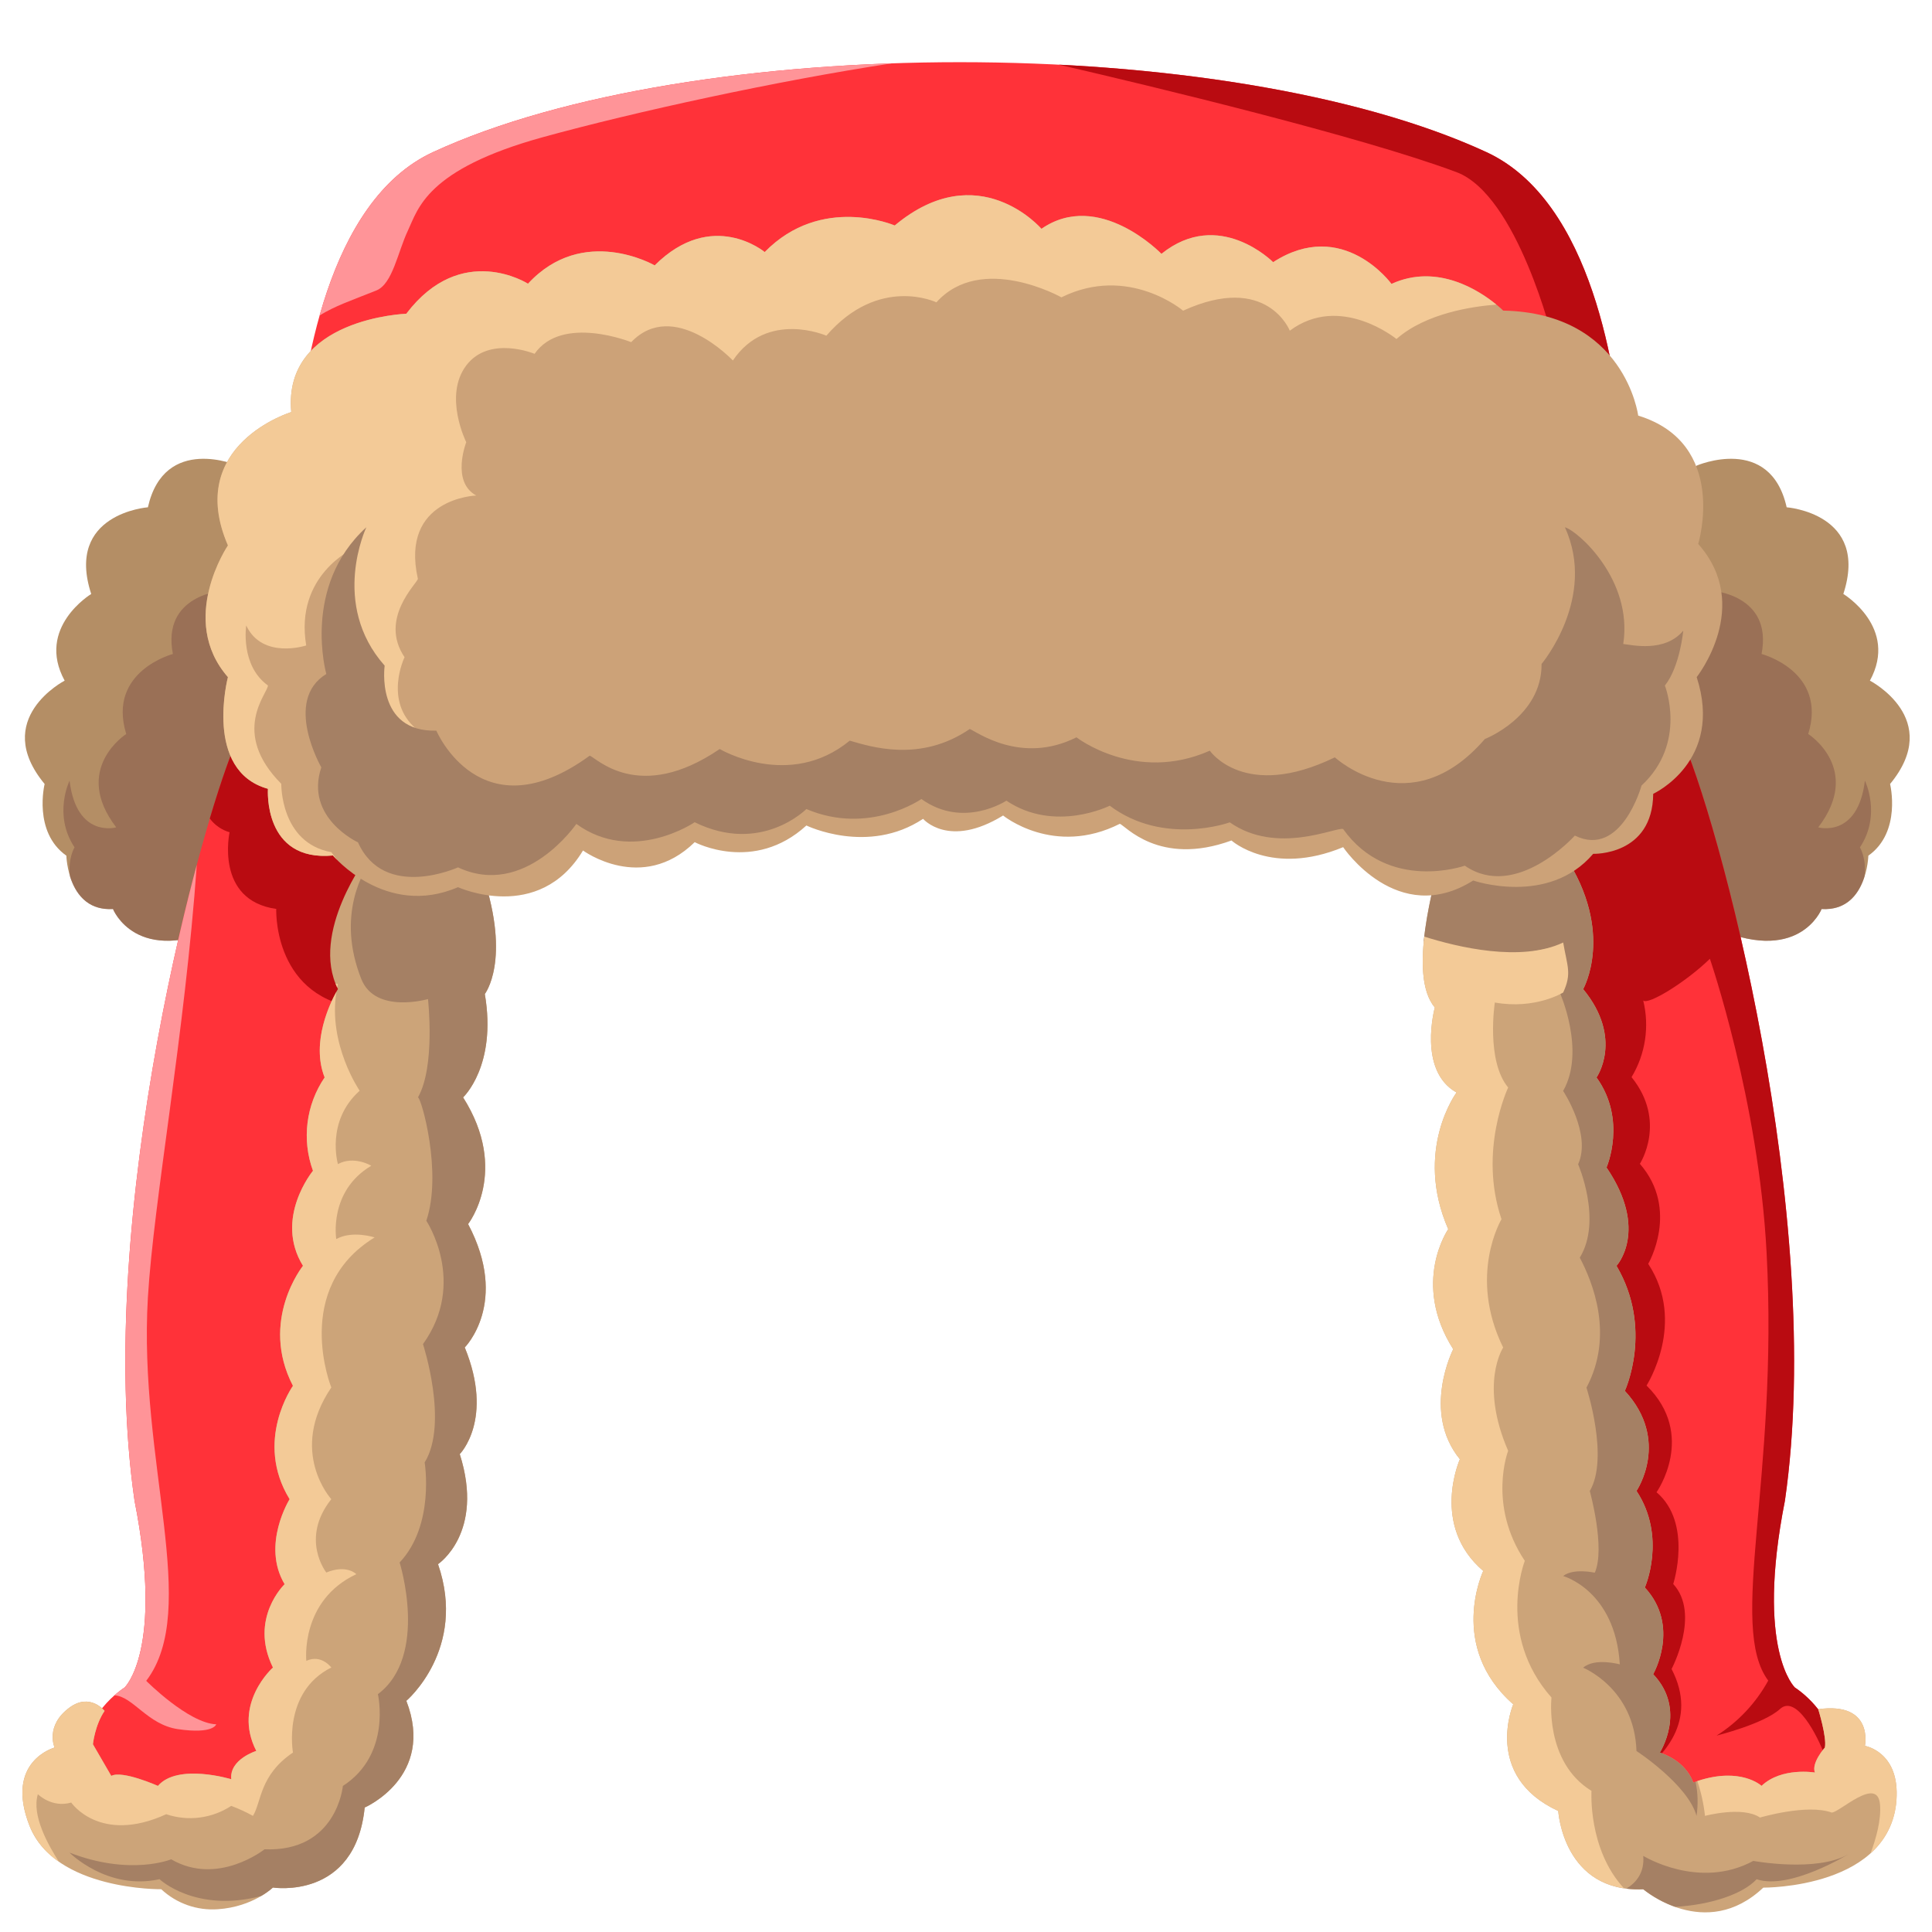
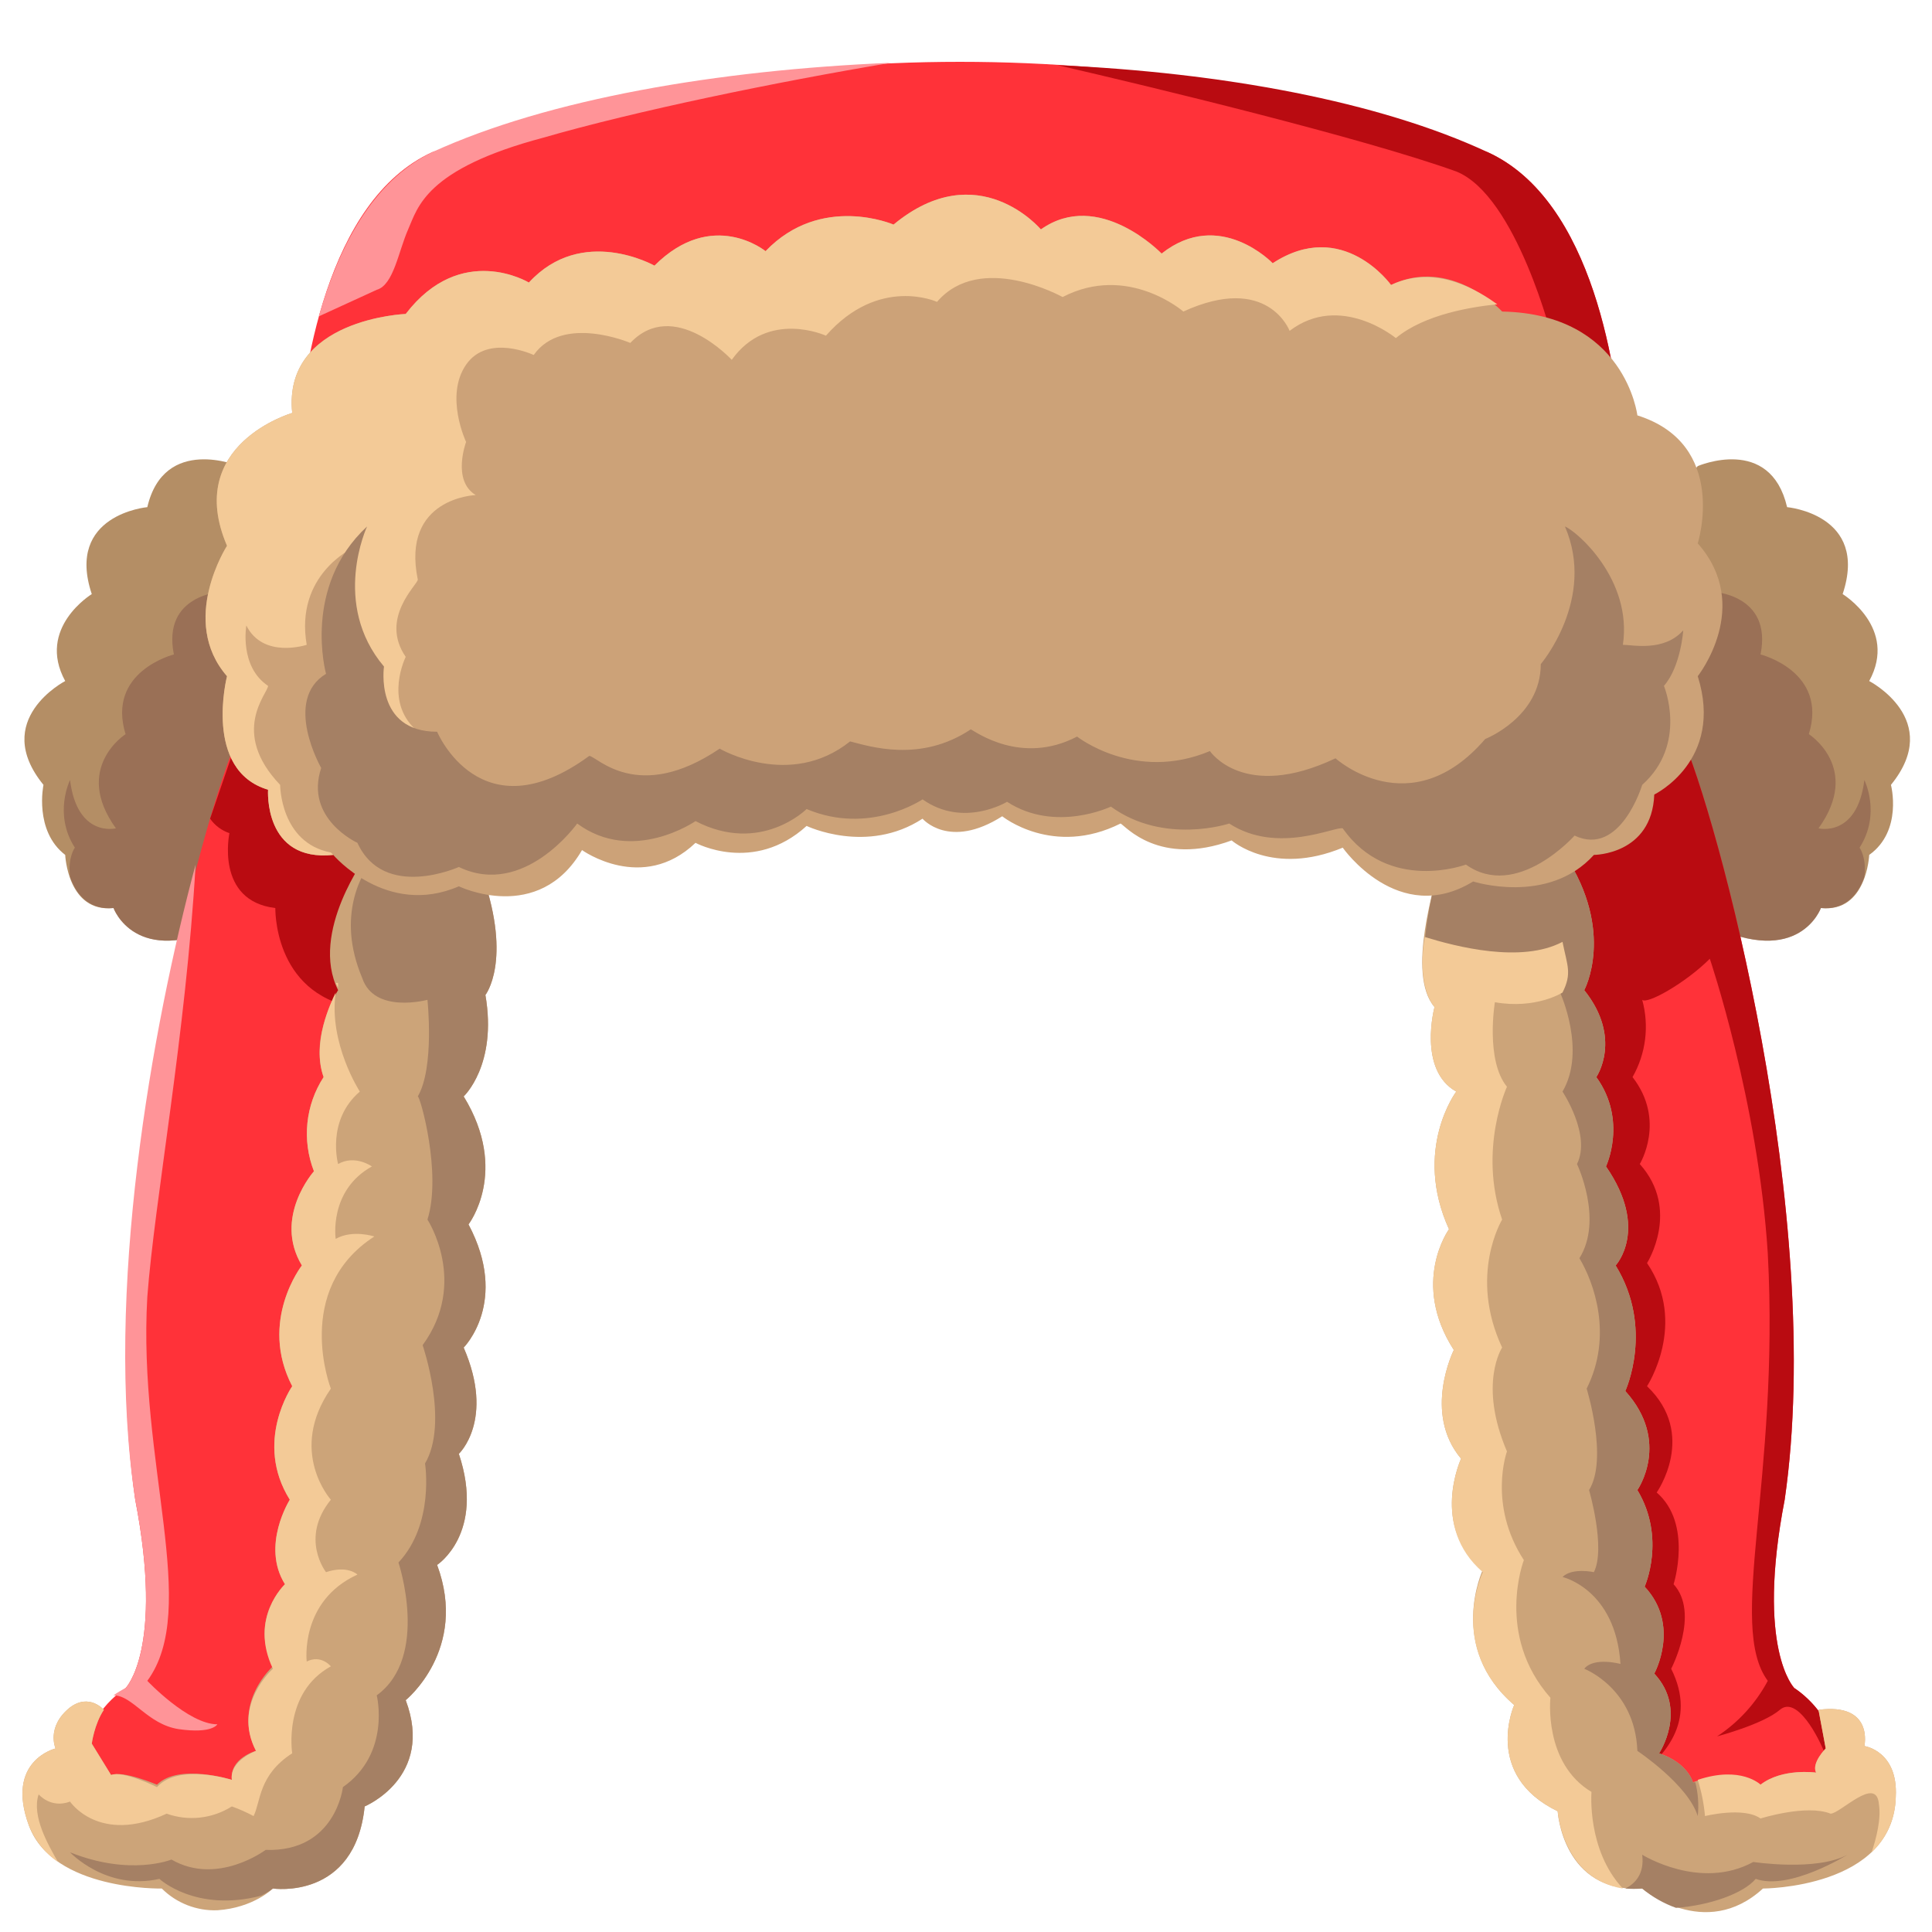
<svg xmlns="http://www.w3.org/2000/svg" id="Assets" viewBox="0 0 800 800">
  <defs>
-     <style>.cls-1{fill:#b48e65;}.cls-2{opacity:0.6;}.cls-3{fill:#895b4c;}.cls-4{fill:#ff3239;}.cls-5{fill:#ff9498;}.cls-6{fill:#b90b11;}.cls-7{fill:#cca479;}.cls-8{fill:#a58064;}.cls-9{fill:#f3ca97;}.cls-10{fill:#cca278;}</style>
+     <style>.cls-1{fill:#b48e65}.cls-2{opacity:.6}.cls-3{fill:#895b4c}.cls-8{fill:#a58064}.cls-9{fill:#f3ca97}</style>
  </defs>
-   <g id="Forma_6431" data-name="Forma 6431">
-     <path class="cls-1" d="M98.52,192.8s-30.44-13.15-37.28,17.26c0,0-34.36,2.52-23.47,35.89,0,0-23,13.89-11,35.89,0,0-30.65,15.79-8.29,42.8,0,0-4.91,19.85,9,29.68,0,0,.56,23.25,19.33,22.09,0,0,9.57,24.23,46.24,6.9C98.6,370.47,138.5,234.7,98.52,192.8Z" />
+   <path id="Forma_6431" d="M99 193s-31-13-38 17c0 0-34 3-23 36 0 0-23 14-11 36 0 0-31 16-9 43 0 0-4 19 9 29 0 0 1 24 20 22 0 0 9 25 46 7 6-13 46-148 6-190Z" class="cls-1" data-name="Forma 6431" />
+   <g id="Forma_6433" class="cls-2" data-name="Forma 6433">
+     <path d="M92 245s-25 1-20 26c0 0-28 7-20 33 0 0-22 14-4 39 0 0-16 4-19-20 0 0-7 14 2 28 0 0-3 4-2 12 2 6 7 14 18 13 0 0 9 25 46 7 2-4 8-22 13-46-1-22-5-52-14-92Z" class="cls-3" />
  </g>
-   <g id="Forma_6433" data-name="Forma 6433" class="cls-2">
-     <path class="cls-3" d="M92.3,244.57S66.82,246.2,71.59,270.8c0,0-27.3,7.16-19.32,33.13,0,0-22.67,14.46-4.14,38.66,0,0-16.41,4.7-19.33-19.33,0,0-6.92,14.1,2.07,27.61,0,0-2.8,4.51-1.91,12,2,6.49,6.78,14.21,17.79,13.53,0,0,9.57,24.23,46.24,6.9,1.88-4.29,7.57-22.3,12.84-45.94C104.9,315,100.81,284.86,92.3,244.57Z" />
+   <path id="Forma_6431-2" d="M774 282c12-22-11-36-11-36 11-33-23-36-23-36-7-30-37-17-37-17-40 42-1 177 5 190 37 18 46-7 46-7 19 2 20-22 20-22 14-10 9-29 9-29 22-27-9-43-9-43Z" class="cls-1" data-name="Forma 6431" />
+   <g id="Forma_6433-2" class="cls-2" data-name="Forma 6433">
+     <path d="M772 323c-3 24-19 20-19 20 18-25-4-39-4-39 8-26-20-33-20-33 5-25-20-26-20-26-9 40-13 70-14 92 5 24 11 42 13 46 37 18 46-7 46-7 11 1 16-7 18-13 1-8-2-12-2-12 9-14 2-28 2-28Z" class="cls-3" />
  </g>
-   <g id="Forma_6431-2" data-name="Forma 6431">
-     <path class="cls-1" d="M774.29,281.84c12-22-11-35.89-11-35.89,10.88-33.37-23.47-35.89-23.47-35.89-6.84-30.41-37.28-17.26-37.28-17.26-40,41.9-.08,177.67,5.52,190.51,36.67,17.33,46.25-6.9,46.25-6.9,18.77,1.16,19.33-22.09,19.33-22.09,13.89-9.83,9-29.68,9-29.68C804.93,297.63,774.29,281.84,774.29,281.84Z" />
-   </g>
-   <g id="Forma_6433-2" data-name="Forma 6433" class="cls-2">
-     <path class="cls-3" d="M772.22,323.26c-2.92,24-19.33,19.33-19.33,19.33,18.52-24.2-4.14-38.66-4.14-38.66,8-26-19.33-33.13-19.33-33.13,4.77-24.6-20.71-26.23-20.71-26.23-8.5,40.29-12.59,70.41-13.53,92.8,5.27,23.64,11,41.65,12.84,45.94,36.67,17.33,46.25-6.9,46.25-6.9,11,.68,15.75-7,17.79-13.53.89-7.5-1.91-12-1.91-12C779.14,337.36,772.22,323.26,772.22,323.26Z" />
-   </g>
-   <g id="Forma_6418_copia_2" data-name="Forma 6418 copia 2">
-     <path class="cls-4" d="M743.23,698.77s-16.39-15.37-4.14-77.31c17.09-117.8-27.92-284.5-43.49-317.53L672.13,187.28C669.58,155.18,659.61,83.4,615.53,63,508,13.33,286.85,13.33,179.28,63c-44.09,20.37-54,92.15-56.61,124.25L99.21,303.93C83.63,337,38.63,503.66,55.72,621.46c12.24,61.94-4.14,77.31-4.14,77.31s-19,11.87-15.88,31.06,57.91,53.57,81.45,10.35,30-119,31.06-122.17,25.37-219.09,26.24-222.27,37.08-117.88,40-122.18c85.68-124.69,280.17-124.69,365.84,0,3,4.3,39.17,119,40,122.18S645.54,614.83,646.59,618s7.52,79,31.06,122.17S756,749,759.1,729.83,743.23,698.77,743.23,698.77Z" />
-   </g>
-   <g id="Forma_6420" data-name="Forma 6420">
-     <path class="cls-5" d="M60.55,696c22.6-29.71-3.36-90.48.69-158.77,2.38-40.14,15.33-109.32,20.25-179.17-18,67.28-38.14,178.13-25.77,263.39,12.24,61.94-4.14,77.31-4.14,77.31A36,36,0,0,0,47.35,702c7.7.36,13.66,12.14,26.32,14C88.45,718.17,89.54,714,89.54,714,78,713.55,60.55,696,60.55,696ZM179.28,63c-25,11.55-39,39.62-46.95,67.62,6.57-4,12.39-5.91,23.48-10.33,6.77-2.7,8.9-16,13.11-24.85s7.46-25.3,55.91-38.65c38-10.46,96.51-23.27,144.65-30.58C297,28.74,227,41,179.28,63Z" />
-   </g>
-   <g id="Forma_6421" data-name="Forma 6421">
-     <path class="cls-6" d="M124.06,274.94c-5.42-.35-12.61,1.25-19.8,3.89l-5.05,25.1c-3.16,6.7-7.53,18.88-12.34,35a15.67,15.67,0,0,0,8.19,5.69s-6.17,28.15,19.33,31.75c-.14,3.59.28,40.07,39.35,41.42,0,0,29.82-79.71,25.54-84.91S141.31,276.05,124.06,274.94ZM743.23,698.77s-16.39-15.37-4.14-77.31c17.09-117.8-27.92-284.5-43.49-317.53L672.13,187.28C669.58,155.18,659.61,83.4,615.53,63c-44.81-20.7-109.31-32.77-177.1-36.23,38.89,9,125.39,29.81,164.67,44.51,25.27,9.46,40,69.72,40,69.72s-20.8,191.19-18.64,196c1.76,3.94,14.52,193.14,21,272.66.62,5,1,7.93,1.14,8.28,1,3.09,7.18,75,29.23,118.68,13.18-8.69,27.49-24.1,16.33-45.52,0,0,12.11-22.78.69-35.2,0,0,8.14-25.17-6.91-38,0,0,16.74-23.64-4.14-44.18,0,0,16.7-26.05.69-50.39,0,0,13.1-22.39-3.45-41.42,0,0,11.36-17.54-3.45-35.89a42,42,0,0,0,4.83-31.75c2,2.05,17.87-7.74,27.61-17.26,0,0,20.15,58.65,23.47,121.49,5,94.14-16.16,154.85.69,177.4a62.59,62.59,0,0,1-21.4,22.78s19.53-4.84,26.24-11,15.47,10.82,18.63,19.33L759,720.9C756.4,707,743.23,698.77,743.23,698.77Z" />
-   </g>
-   <g id="Forma_6424" data-name="Forma 6424">
-     <path class="cls-7" d="M200,362.61s-50.55-9.43-47.63-8.29c0,0-24.2,31.82-12.43,55.22,0,0-12.24,19.61-5.52,36.59a42.75,42.75,0,0,0-4.83,38.65s-16.26,19.65-4.14,39.35c0,0-18.16,22.63-4.15,49.7,0,0-16.21,22.76-1.38,46.94,0,0-11.77,18.89-2.07,35.2,0,0-14.86,14.14-4.83,34.51,0,0-16.93,15-6.9,34.52,0,0-11.23,3.49-10.36,11.73,0,0-22.19-6.76-30.37,2.76,0,0-14.79-6.58-19.32-4.14,0,0-5.25-9.12-7.6-13.11,0,0,.79-7.86,4.83-13.81,0,0-6-7.63-14.49-1.38-10.27,7.53-6.21,16.57-6.21,16.57s-20.9,5.63-10.36,32.44,54.53,26.23,54.53,26.23a31.08,31.08,0,0,0,23.47,8.28c14.61-1,22.78-9,22.78-9s34.1,5.38,38-33.13c0,0,29.38-12.72,17.25-44.18,0,0,25.25-21.43,13.12-56.6,0,0,19.39-12.89,9-45.56,0,0,14.28-14.33,2.07-44.18,0,0,18.59-18.54,1.38-51.08,0,0,17.24-22-2.07-52.46,0,0,14.06-13.06,9-42.79C200.68,411.62,211.69,397.94,200,362.61ZM772.22,722.93s3.83-18.35-19.33-15.19c0,0,3.61,11.56,2.76,15.88,0,0-5.69,6.31-4.14,10.35,0,0-13.81-2.36-22.09,5.52,0,0-9-8.5-28.3-1.38,0,0-2.28-8.51-13.8-12.42,0,0,11.33-17.69-2.77-32.44,0,0,11.42-19.8-3.45-35.9,0,0,9.2-20.81-3.45-40,0,0,14.16-20.84-4.83-41.42,0,0,11.92-25.68-3.45-51.77,0,0,13.56-14.7-4.14-40.73,0,0,8.58-19.65-4.14-37.27,0,0,11.32-16.09-5.53-36.59,0,0,13.31-23.35-7.59-55.22,0,0-53.17,2.54-53.15,6.22s-12.35,42.77-.69,56.6c0,0-7.19,26.16,9,35.2,0,0-17.72,23.83-3.45,56.6,0,0-15.38,22.17,2.07,49.7,0,0-13.23,25.92,2.76,45.56,0,0-12.34,27.44,9.67,46.25,0,0-14.83,31.3,12.42,55.22,0,0-12.66,29.74,18.64,44.18,0,0,2,33.88,35.2,32.44,0,0,25.73,21.94,49.7-.69,0,0,54.06.51,55.22-38C785.89,725.2,772.22,722.93,772.22,722.93Z" />
-   </g>
-   <g id="Forma_6426" data-name="Forma 6426">
-     <path class="cls-8" d="M702.5,751.92a40.3,40.3,0,0,0-.4-14.15l-1,.34s-2.28-8.51-13.8-12.42c0,0,11.33-17.69-2.77-32.44,0,0,11.42-19.8-3.45-35.9,0,0,9.2-20.81-3.45-40,0,0,14.16-20.84-4.83-41.42,0,0,11.92-25.68-3.45-51.77,0,0,13.56-14.7-4.14-40.73,0,0,8.58-19.65-4.14-37.27,0,0,11.32-16.09-5.53-36.59,0,0,13.31-23.35-7.59-55.22,0,0-53.17,2.54-53.15,6.22,0,2.07-3.92,15.39-5.25,29.11,9.07,5.65,26,9.4,55.64,2a21.5,21.5,0,0,1,.69,19.33s10.82,24.18,1.38,40.72c0,0,11.86,17.84,6.21,30.37,0,0,10.12,23.22.69,38.66,5.34,10.22,14.29,32.08,2.76,53.84,0,0,9.46,29,1.38,42.8,0,0,6.56,23.63,2.07,33.82,0,0-8.88-2-13.11,1.38,0,0,21.57,5.88,23.47,36.58,0,0-10.32-2.89-15.19,1.38,0,0,21.25,8.52,22.09,34.52C677.65,725,699,739.08,702.5,751.92ZM200,362.61s-35.59-6.64-45.32-8.1c-4.57,6.2-15.44,24.8-5.07,50.89,5.81,14.63,27.61,8.29,27.61,8.29s3.16,27.86-4.15,40.72c1.35.09,10.2,31.12,3.46,51.08,0,0,17,25.49-1.38,51.08,0,0,10.69,32.73.69,49,0,0,4.31,25.87-10.36,41.42,0,0,12.13,38.62-9,54.53,0,0,5.79,24.92-14.5,38,0,0-2.5,27.45-32.44,26.23,0,0-19.35,15.39-38.66,4.15,0,0-16.85,7-42.1-2.77,0,0,15.71,15.82,37.27,11,0,0,14.87,14.06,42,7A27.85,27.85,0,0,0,113,781.6s34.1,5.38,38-33.13c0,0,29.38-12.72,17.25-44.18,0,0,25.25-21.43,13.12-56.6,0,0,19.39-12.89,9-45.56,0,0,14.28-14.33,2.07-44.18,0,0,18.59-18.54,1.38-51.08,0,0,17.24-22-2.07-52.46,0,0,14.06-13.06,9-42.79C200.68,411.62,211.69,397.94,200,362.61ZM726,770.56c-22.45,12.18-45.56-2.08-45.56-2.08.56,7.1-3.06,11.16-7,13.56a42.84,42.84,0,0,0,7,.25,46,46,0,0,0,13.21,7.29c14.7-.81,28.11-5.31,33.73-11.43,13.69,4.62,38-10.36,38-10.36C752.2,775.42,726,770.56,726,770.56Z" />
-   </g>
-   <g id="Forma_6425" data-name="Forma 6425">
-     <path class="cls-9" d="M155.12,512.39s-9.21-3.05-15.88.69c0,0-3.31-19.79,14.5-30.37,0,0-7.11-4.3-13.81-.69,0,0-5.18-17.71,9-30.37,0,0-13.22-19.25-9.61-41-2.4,4.31-10.68,20.88-4.89,35.5a42.75,42.75,0,0,0-4.83,38.65s-16.26,19.65-4.14,39.35c0,0-18.16,22.63-4.15,49.7,0,0-16.21,22.76-1.38,46.94,0,0-11.77,18.89-2.07,35.2,0,0-14.86,14.14-4.83,34.51,0,0-16.93,15-6.9,34.52,0,0-11.23,3.49-10.36,11.73,0,0-22.19-6.76-30.37,2.76,0,0-14.79-6.58-19.32-4.14,0,0-5.25-9.12-7.6-13.11,0,0,.79-7.86,4.83-13.81,0,0-6-7.63-14.49-1.38-10.27,7.53-6.21,16.57-6.21,16.57s-20.9,5.63-10.36,32.44a32.66,32.66,0,0,0,12.11,14.8C20,764,13,751.77,15.68,742.94c0,0,5.73,5.79,13.81,3.46,0,0,11.85,17.39,39.34,4.83a31.05,31.05,0,0,0,26.92-3.45,66.73,66.73,0,0,1,9,4.14c3.56-5.86,2.7-16.87,16.56-26.23,0,0-4.52-25,15.88-35.21,0,0-4.13-5.63-10.35-2.76,0,0-2.64-24.92,20.7-35.89,0,0-3.9-4.16-12.42-.69,0,0-11-13.92,2.07-30.37,0,0-18-19.66,0-46.25C137.17,574.52,120.64,533.5,155.12,512.39ZM139.93,407.47l-1-.18c.21.54.45,1.08.7,1.61C139.72,408.43,139.82,408,139.93,407.47ZM772.22,722.93s3.83-18.35-19.33-15.19c0,0,3.61,11.56,2.76,15.88,0,0-5.69,6.31-4.14,10.35,0,0-13.81-2.36-22.09,5.52,0,0-8.49-8-26.59-2A68.53,68.53,0,0,1,706,751.92s15.6-4.19,22.78.69c0,0,19.52-5.77,29.68-2.07,3.24,0,18.92-15.31,20-3.45.6,6.4-1.67,14.34-3.88,20.29a31.93,31.93,0,0,0,10.78-23.74C785.89,725.2,772.22,722.93,772.22,722.93ZM659,741.56c-19.6-12-16.56-38.65-16.56-38.65-23-26-11.05-56.6-11.05-56.6-15.52-23.22-6.9-45.56-6.9-45.56C612.44,573,622.43,558,622.43,558c-14.67-29.91-.69-53.15-.69-53.15-9.66-28.47,2.76-54.53,2.76-54.53-9.25-11.1-5.52-35.2-5.52-35.2,16.78,3,28.3-4.14,28.3-4.14,3.64-7.93,1.71-10.7,0-20.71-17.45,8.3-43.91,1.87-57.52-2.44-1.27,11.19-1,23,4.37,29.36,0,0-7.19,26.16,9,35.2,0,0-17.72,23.83-3.45,56.6,0,0-15.38,22.17,2.07,49.7,0,0-13.23,25.92,2.76,45.56,0,0-12.34,27.44,9.67,46.25,0,0-14.83,31.3,12.42,55.22,0,0-12.66,29.74,18.64,44.18,0,0,1.68,28.21,27.2,32C657.46,765.66,659,741.56,659,741.56Z" />
-   </g>
-   <g id="Forma_6429" data-name="Forma 6429">
-     <path class="cls-10" d="M703.19,225.24s12.73-41.58-24.85-53.15c0,0-5.41-42.47-55.91-43.48,0,0-21.88-22.21-46.25-11.05,0,0-20.08-27.68-49-9,0,0-22.4-22.64-46.25-3.45,0,0-25.88-26.81-49.69-10.36,0,0-26.05-30.38-60.75-1.38,0,0-30.29-13.08-53.84,11,0,0-21.76-18.21-45.56,5.52,0,0-29.65-17.17-52.46,7.59,0,0-27.55-17.68-50.39,12.43,0,0-51.25,1.85-47.63,40.72,0,0-44.26,13.5-26.23,55.22,0,0-20.82,30.69,0,54.53,0,0-10.18,38.82,16.57,46.25,0,0-2.14,30.32,26.92,27.61,0,0,21.74,26.09,51.77,13.12,0,0,33.41,15.27,51.77-15.19,0,0,24.38,17.95,46.25-3.45,0,0,24.49,13,46.25-6.9,0,0,25.46,12.39,48.32-2.76,0,0,10.61,12.48,33.13-1.38,0,0,21,17.2,48.32,3.45,2.07.47,16.17,17.86,46.25,6.9,0,0,16.65,15,46.24,2.76,0,0,22.47,33.56,53.85,13.81,0,0,31.08,10.75,49.69-11.05,0,0,24.6.86,24.85-24.85,0,0,29.28-13.44,18-48.32C702.5,280.46,726,250.89,703.19,225.24Z" />
-   </g>
-   <g id="Forma_6430" data-name="Forma 6430">
-     <path class="cls-9" d="M576.18,117.56s-20.08-27.68-49-9c0,0-22.4-22.64-46.25-3.45,0,0-25.88-26.81-49.69-10.36,0,0-26.05-30.38-60.75-1.38,0,0-30.29-13.08-53.84,11,0,0-21.76-18.21-45.56,5.52,0,0-29.65-17.17-52.46,7.59,0,0-27.55-17.68-50.39,12.43,0,0-51.25,1.85-47.63,40.72,0,0-44.26,13.5-26.23,55.22,0,0-20.82,30.69,0,54.53,0,0-10.18,38.82,16.57,46.25,0,0-2.14,30.32,26.92,27.61,0,0,.61.73,1.76,1.89-1.4-1.95-2.45-3.27-2.45-3.27-21.17-3.83-20.71-28.3-20.71-28.3-21.23-21.41-5.6-37.41-5.52-40.72-11.56-8.32-9-24.85-9-24.85,6.71,14.26,24.85,8.28,24.85,8.28-4.89-29,19.32-40,19.32-40-15.19,45.78,20.63,74.29,26.23,74.55-13.63-11.59-4.83-29.68-4.83-29.68-10.7-15.87,5.08-30.46,5.52-32.44-7.52-33.48,24.16-34.52,24.16-34.52-10.53-5.7-4.14-22.08-4.14-22.08s-9.54-19.12,0-31.76,28.3-4.83,28.3-4.83c11.37-16.36,40-4.83,40-4.83,17.62-18.36,42.11,7.59,42.11,7.59C317.65,128.26,342.18,139,342.18,139c21.83-25.21,45.56-13.81,45.56-13.81,18.62-20.69,51.77-2.07,51.77-2.07,27.74-13.7,50.39,5.53,50.39,5.53,34.71-15.84,44.18,8.28,44.18,8.28,20.92-15.6,44.17,3.45,44.17,3.45,12.19-10.77,31.81-13.54,41.35-14.25C612.94,120.62,595.33,108.79,576.18,117.56Z" />
-   </g>
-   <g id="Forma_6431-3" data-name="Forma 6431">
-     <path class="cls-8" d="M697,261.14c-7.7,9.22-21.4,5.88-24.85,5.52,4.11-26.73-19-47-24.16-48.32,13.36,29.18-9.66,56.6-9.66,56.6.16,21.9-23.47,31.06-23.47,31.06-31.19,36.11-62.13,7.6-62.13,7.6-37.48,18.19-51.77-2.76-51.77-2.76-30.63,13.58-55.22-5.53-55.22-5.53-23,11.54-41.59-2.5-44.18-3.45-20.6,14.09-41.17,7.27-49.7,4.83-25.07,20.59-53.84,3.46-53.84,3.46-33.63,22.91-51.38,3.33-53.84,2.76-45.11,32.9-63.5-10.36-63.5-10.36-25.3.66-21.4-26.92-21.4-26.92-22.68-25.55-7.59-57.29-7.59-57.29-26.85,24.45-16.57,60.74-16.57,60.74-18,11-2.07,38.66-2.07,38.66-7,20.86,15.18,31.06,15.18,31.06,10.9,24.27,41.42,10.36,41.42,10.36,27.76,13,49-18,49-18,23.21,16.87,49-.69,49-.69C315.16,354,333.9,335,333.9,335c25.9,11.05,47.63-4.15,47.63-4.15,17.37,12.5,35.2.69,35.2.69,20.07,13.49,42.8,2.08,42.8,2.08,22.39,16.83,49.7,6.9,49.7,6.9,19.55,13.7,44.15,1.77,46.93,2.76,18.8,26.35,50.39,15.18,50.39,15.18C627.8,373.14,652.11,346,652.11,346c19.31,9.46,27.61-20.71,27.61-20.71,19.09-17.72,9.67-41.41,9.67-41.41C695.65,276,697,261.14,697,261.14Z" />
-   </g>
+   <path id="Forma_6418_copia_2" d="M743 699s-16-16-4-78c17-117-28-284-43-317l-24-117c-2-32-12-104-56-124a657 657 0 0 0-437 0c-44 20-54 92-56 124L99 304c-15 33-60 200-43 317 12 62-4 78-4 78s-19 12-16 31 58 53 81 10 30-119 31-122l26-222 40-122a226 226 0 0 1 366 0c3 4 39 119 40 122l27 222c1 3 7 79 31 122s78 9 81-10-16-31-16-31Z" data-name="Forma 6418 copia 2" style="fill:#ff3239" />
+   <path id="Forma_6420" d="M61 696c22-30-4-90 0-159 3-40 16-109 20-179-18 67-38 178-25 263 12 62-4 78-4 78a36 36 0 0 0-5 3c8 0 14 12 27 14 14 2 16-2 16-2-12 0-29-18-29-18ZM179 63c-25 12-39 40-47 68l24-11c7-2 9-16 13-25s7-25 56-38c38-11 96-23 144-31-72 3-142 15-190 37Z" data-name="Forma 6420" style="fill:#ff9498" />
+   <path id="Forma_6421" d="M124 275c-5 0-13 1-20 4l-5 25-12 35a16 16 0 0 0 8 6s-6 28 19 31c0 4 1 40 40 42 0 0 30-80 25-85s-38-57-55-58Zm619 424s-16-16-4-78c17-117-28-284-43-317l-24-117c-2-32-12-104-56-124-45-21-110-33-178-36 39 9 126 30 165 44 25 10 40 70 40 70s-21 191-19 196c2 4 15 193 21 273l2 8c1 3 7 75 29 119 13-9 27-24 16-46 0 0 12-23 1-35 0 0 8-25-7-38 0 0 17-24-4-44 0 0 17-26 0-51 0 0 14-22-3-41 0 0 11-18-3-36a42 42 0 0 0 4-32c2 2 18-7 28-17 0 0 20 59 24 122 5 94-17 154 0 177a63 63 0 0 1-21 23s19-5 26-11 16 11 19 19l3-6c-3-14-16-22-16-22Z" data-name="Forma 6421" style="fill:#b90b11" />
+   <path id="Forma_6424" d="m200 363-48-9s-24 32-12 56c0 0-12 19-6 36a43 43 0 0 0-4 39s-17 19-5 39c0 0-18 23-4 50 0 0-16 23-1 47 0 0-12 19-2 35 0 0-15 14-5 34 0 0-17 15-7 35 0 0-11 3-10 12 0 0-22-7-31 2 0 0-14-6-19-4l-8-13s1-8 5-14c0 0-6-7-14-1-10 8-6 17-6 17s-21 5-11 32 55 26 55 26a31 31 0 0 0 23 9c15-1 23-9 23-9s34 5 38-34c0 0 29-12 17-44 0 0 26-21 13-56 0 0 20-13 9-46 0 0 15-14 2-44 0 0 19-19 2-51 0 0 17-22-2-53 0 0 14-13 9-42 0 0 11-14-1-49Zm572 360s4-18-19-15l3 16s-6 6-4 10c0 0-14-2-23 5 0 0-9-8-28-1 0 0-2-8-14-12 0 0 12-18-2-33 0 0 11-20-4-36 0 0 9-20-3-40 0 0 14-20-5-41 0 0 12-26-4-52 0 0 14-15-4-41 0 0 9-19-4-37 0 0 11-16-5-36 0 0 13-24-8-56 0 0-53 3-53 7s-13 42-1 56c0 0-7 26 9 35 0 0-18 24-3 57 0 0-16 22 2 50 0 0-13 26 3 45 0 0-13 28 9 46 0 0-15 32 13 56 0 0-13 29 18 44 0 0 2 34 35 32 0 0 26 22 50 0 0 0 54 0 55-38 1-19-13-21-13-21Z" data-name="Forma 6424" style="fill:#cca479" />
+   <path id="Forma_6426" d="M703 752a40 40 0 0 0-1-14h-1s-2-8-14-12c0 0 12-18-2-33 0 0 11-20-4-36 0 0 9-20-3-40 0 0 14-20-5-41 0 0 12-26-4-52 0 0 14-15-4-41 0 0 9-19-4-37 0 0 11-16-5-36 0 0 13-24-8-56 0 0-53 3-53 7 0 2-4 15-5 29 9 5 26 9 55 2a22 22 0 0 1 1 19s11 24 1 41c0 0 12 18 6 30 0 0 11 23 1 39 6 10 14 32 3 54 0 0 9 29 1 42 0 0 7 24 2 34 0 0-9-2-13 2 0 0 22 5 24 36 0 0-11-3-15 2 0 0 21 8 22 34 0 0 21 14 25 27ZM200 363l-45-8c-5 6-16 24-5 50 5 15 27 9 27 9s3 28-4 40c1 0 10 32 4 51 0 0 17 26-2 52 0 0 11 32 1 49 0 0 4 25-11 41 0 0 13 39-9 55 0 0 6 24-14 38 0 0-3 27-32 26 0 0-20 15-39 4 0 0-17 7-42-3 0 0 15 16 37 11 0 0 15 14 42 7a28 28 0 0 0 5-3s34 5 38-34c0 0 29-12 17-44 0 0 26-21 13-56 0 0 20-13 9-46 0 0 15-14 2-44 0 0 19-19 2-51 0 0 17-22-2-53 0 0 14-13 9-42 0 0 11-14-1-49Zm526 408c-22 12-46-3-46-3 1 8-3 12-7 14a43 43 0 0 0 7 0 46 46 0 0 0 14 8c14-1 28-6 33-12 14 5 38-10 38-10-13 7-39 3-39 3Z" class="cls-8" data-name="Forma 6426" />
+   <path id="Forma_6425" d="M155 512s-9-3-16 1c0 0-3-20 15-30 0 0-7-5-14-1 0 0-5-18 9-30 0 0-13-20-10-41-2 4-10 21-5 35a43 43 0 0 0-4 39s-17 19-5 39c0 0-18 23-4 50 0 0-16 23-1 47 0 0-12 19-2 35 0 0-15 14-5 35 0 0-17 15-7 34 0 0-11 4-10 12 0 0-22-7-31 3 0 0-14-7-19-5l-8-13s1-8 5-14c0 0-6-7-14-1-10 8-6 17-6 17s-21 5-11 32a33 33 0 0 0 12 15c-4-7-11-19-8-28 0 0 5 6 13 3 0 0 12 18 40 5a31 31 0 0 0 27-3 67 67 0 0 1 9 4c3-6 2-17 16-26 0 0-4-25 16-36 0 0-4-5-10-2 0 0-3-25 21-36 0 0-4-4-13-1 0 0-11-14 2-30 0 0-18-20 0-46 0 0-16-41 18-63Zm-15-105h-1l1 2v-2Zm632 316s4-18-19-15l3 16s-6 6-4 10c0 0-14-2-23 5 0 0-8-8-26-2a69 69 0 0 1 3 15s16-4 23 1c0 0 19-6 29-2 4 0 19-16 20-4 1 6-1 14-3 20a32 32 0 0 0 10-23c1-19-13-21-13-21Zm-113 19c-20-12-17-39-17-39-23-26-11-57-11-57-15-23-7-45-7-45-12-28-2-43-2-43-14-30 0-53 0-53-10-29 2-55 2-55-9-11-5-35-5-35 17 3 28-4 28-4 4-8 2-11 0-21-17 9-44 2-57-2-2 11-1 23 4 29 0 0-7 26 9 35 0 0-18 24-3 57 0 0-16 22 2 50 0 0-13 26 3 45 0 0-13 28 9 47 0 0-15 31 13 55 0 0-13 29 18 44 0 0 2 28 27 32-15-16-13-40-13-40Z" class="cls-9" data-name="Forma 6425" />
+   <path id="Forma_6429" d="M703 225s13-41-25-53c0 0-5-42-56-43 0 0-21-23-46-11 0 0-20-28-49-9 0 0-22-23-46-4 0 0-26-27-50-10 0 0-26-31-61-2 0 0-30-13-53 11 0 0-22-18-46 6 0 0-30-17-52 7 0 0-28-17-51 13 0 0-51 2-47 41 0 0-45 13-27 55 0 0-20 31 0 54 0 0-10 39 17 47 0 0-2 30 27 27 0 0 22 26 52 13 0 0 33 16 51-15 0 0 25 18 47-3 0 0 24 13 46-7 0 0 25 12 48-3 0 0 11 13 33-1 0 0 21 17 49 3 2 1 16 18 46 7 0 0 17 15 46 3 0 0 23 33 54 14 0 0 31 10 50-11 0 0 24 0 25-25 0 0 29-14 18-49 0 0 23-29 0-55Z" data-name="Forma 6429" style="fill:#cca278" />
+   <path id="Forma_6430" d="M576 118s-20-28-49-9c0 0-22-23-46-4 0 0-26-27-50-10 0 0-26-31-61-2 0 0-30-13-53 11 0 0-22-18-46 6 0 0-30-17-52 7 0 0-28-17-51 13 0 0-51 2-47 41 0 0-45 13-27 55 0 0-20 31 0 54 0 0-10 39 17 47 0 0-2 30 27 27l2 2-3-3c-21-4-21-28-21-28-21-22-5-38-5-41-12-8-9-25-9-25 7 14 25 8 25 8-5-29 19-40 19-40-15 46 21 75 26 75-13-12-4-30-4-30-11-16 5-30 5-32-7-34 24-35 24-35-10-6-4-22-4-22s-9-19 0-32 28-4 28-4c12-17 40-5 40-5 18-19 42 7 42 7 15-21 39-10 39-10 22-25 46-14 46-14 18-21 52-2 52-2 27-14 50 6 50 6 35-16 44 8 44 8 21-16 44 3 44 3 12-10 32-13 42-14-7-5-25-17-44-8Z" class="cls-9" data-name="Forma 6430" />
+   <path id="Forma_6431-3" d="M697 261c-8 9-21 6-25 6 4-27-19-47-24-49 13 30-10 57-10 57 0 22-23 31-23 31-31 36-62 8-62 8-38 18-52-3-52-3-31 13-55-6-55-6-23 12-42-2-44-3-21 14-42 7-50 5-25 20-54 3-54 3-34 23-51 3-54 3-45 33-63-10-63-10-26 0-22-27-22-27-22-26-7-58-7-58-27 25-17 61-17 61-18 11-2 39-2 39-7 21 15 31 15 31 11 24 42 10 42 10 27 13 49-18 49-18 23 17 49-1 49-1 27 14 46-5 46-5 26 11 48-4 48-4 17 12 35 1 35 1 20 13 43 2 43 2 22 16 49 7 49 7 20 13 44 1 47 2 19 27 51 15 51 15 21 15 45-12 45-12 19 9 28-21 28-21 19-17 9-41 9-41 7-8 8-23 8-23Z" class="cls-8" data-name="Forma 6431" />
</svg>
